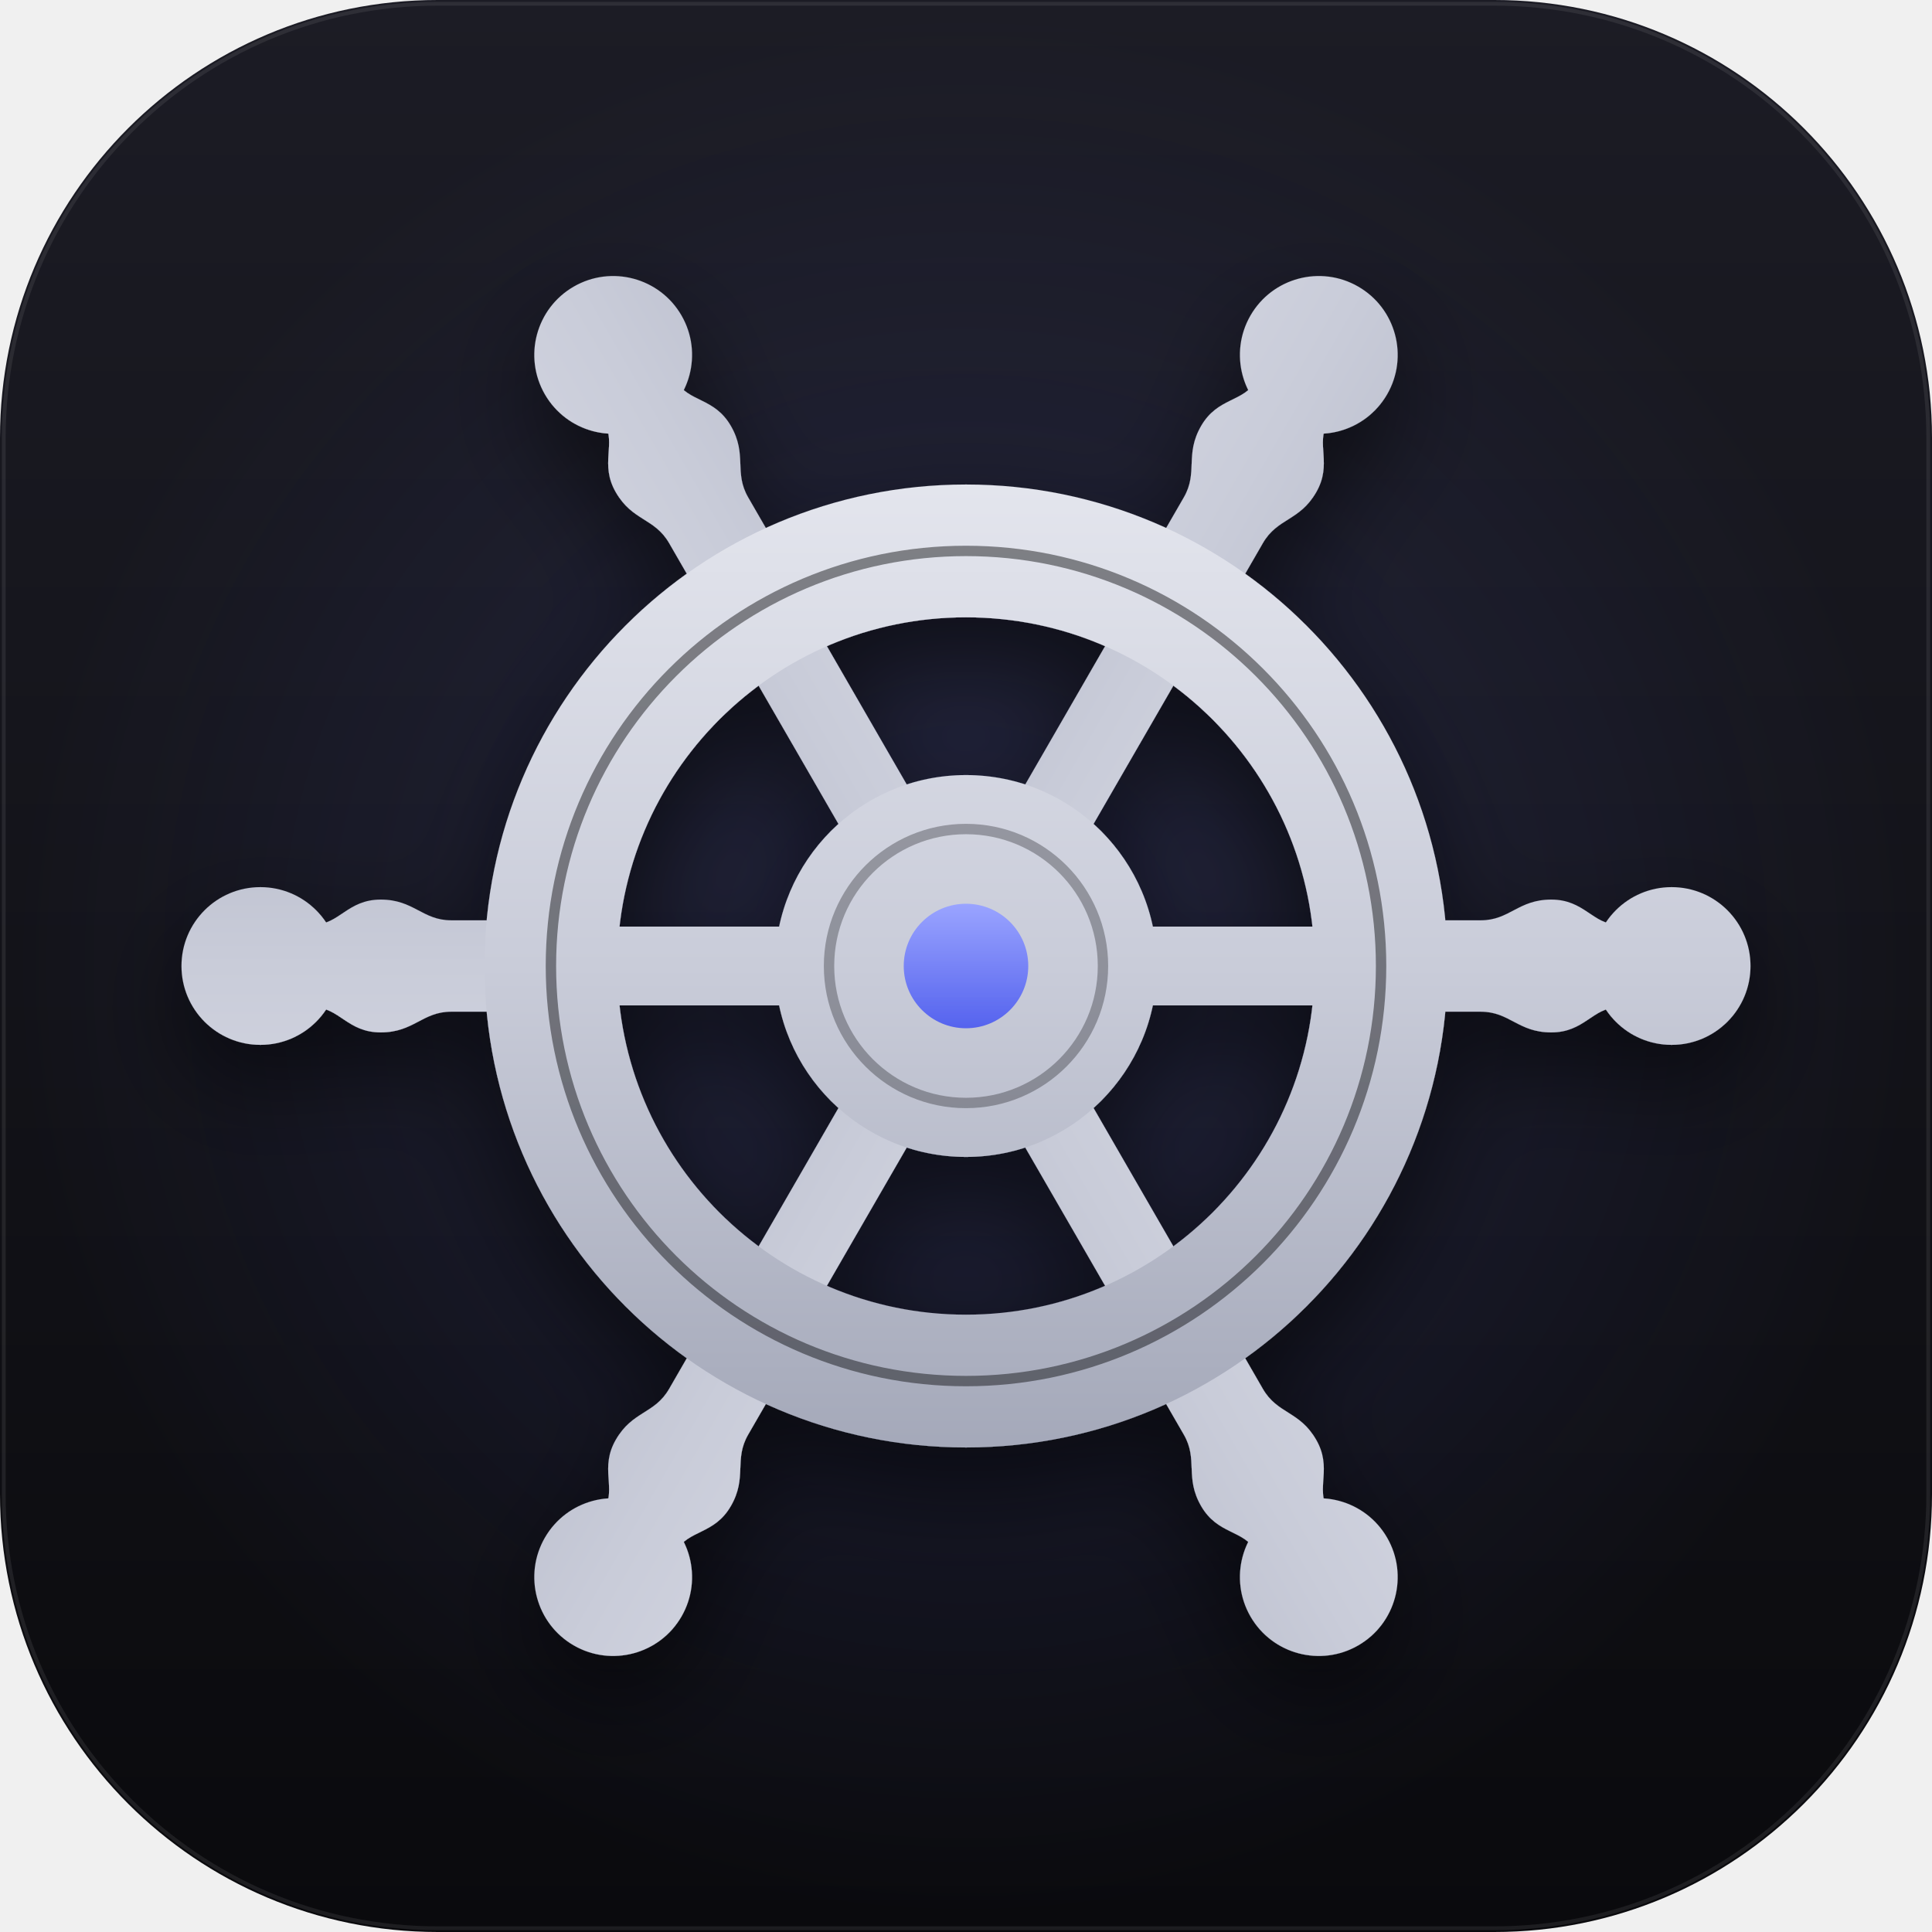
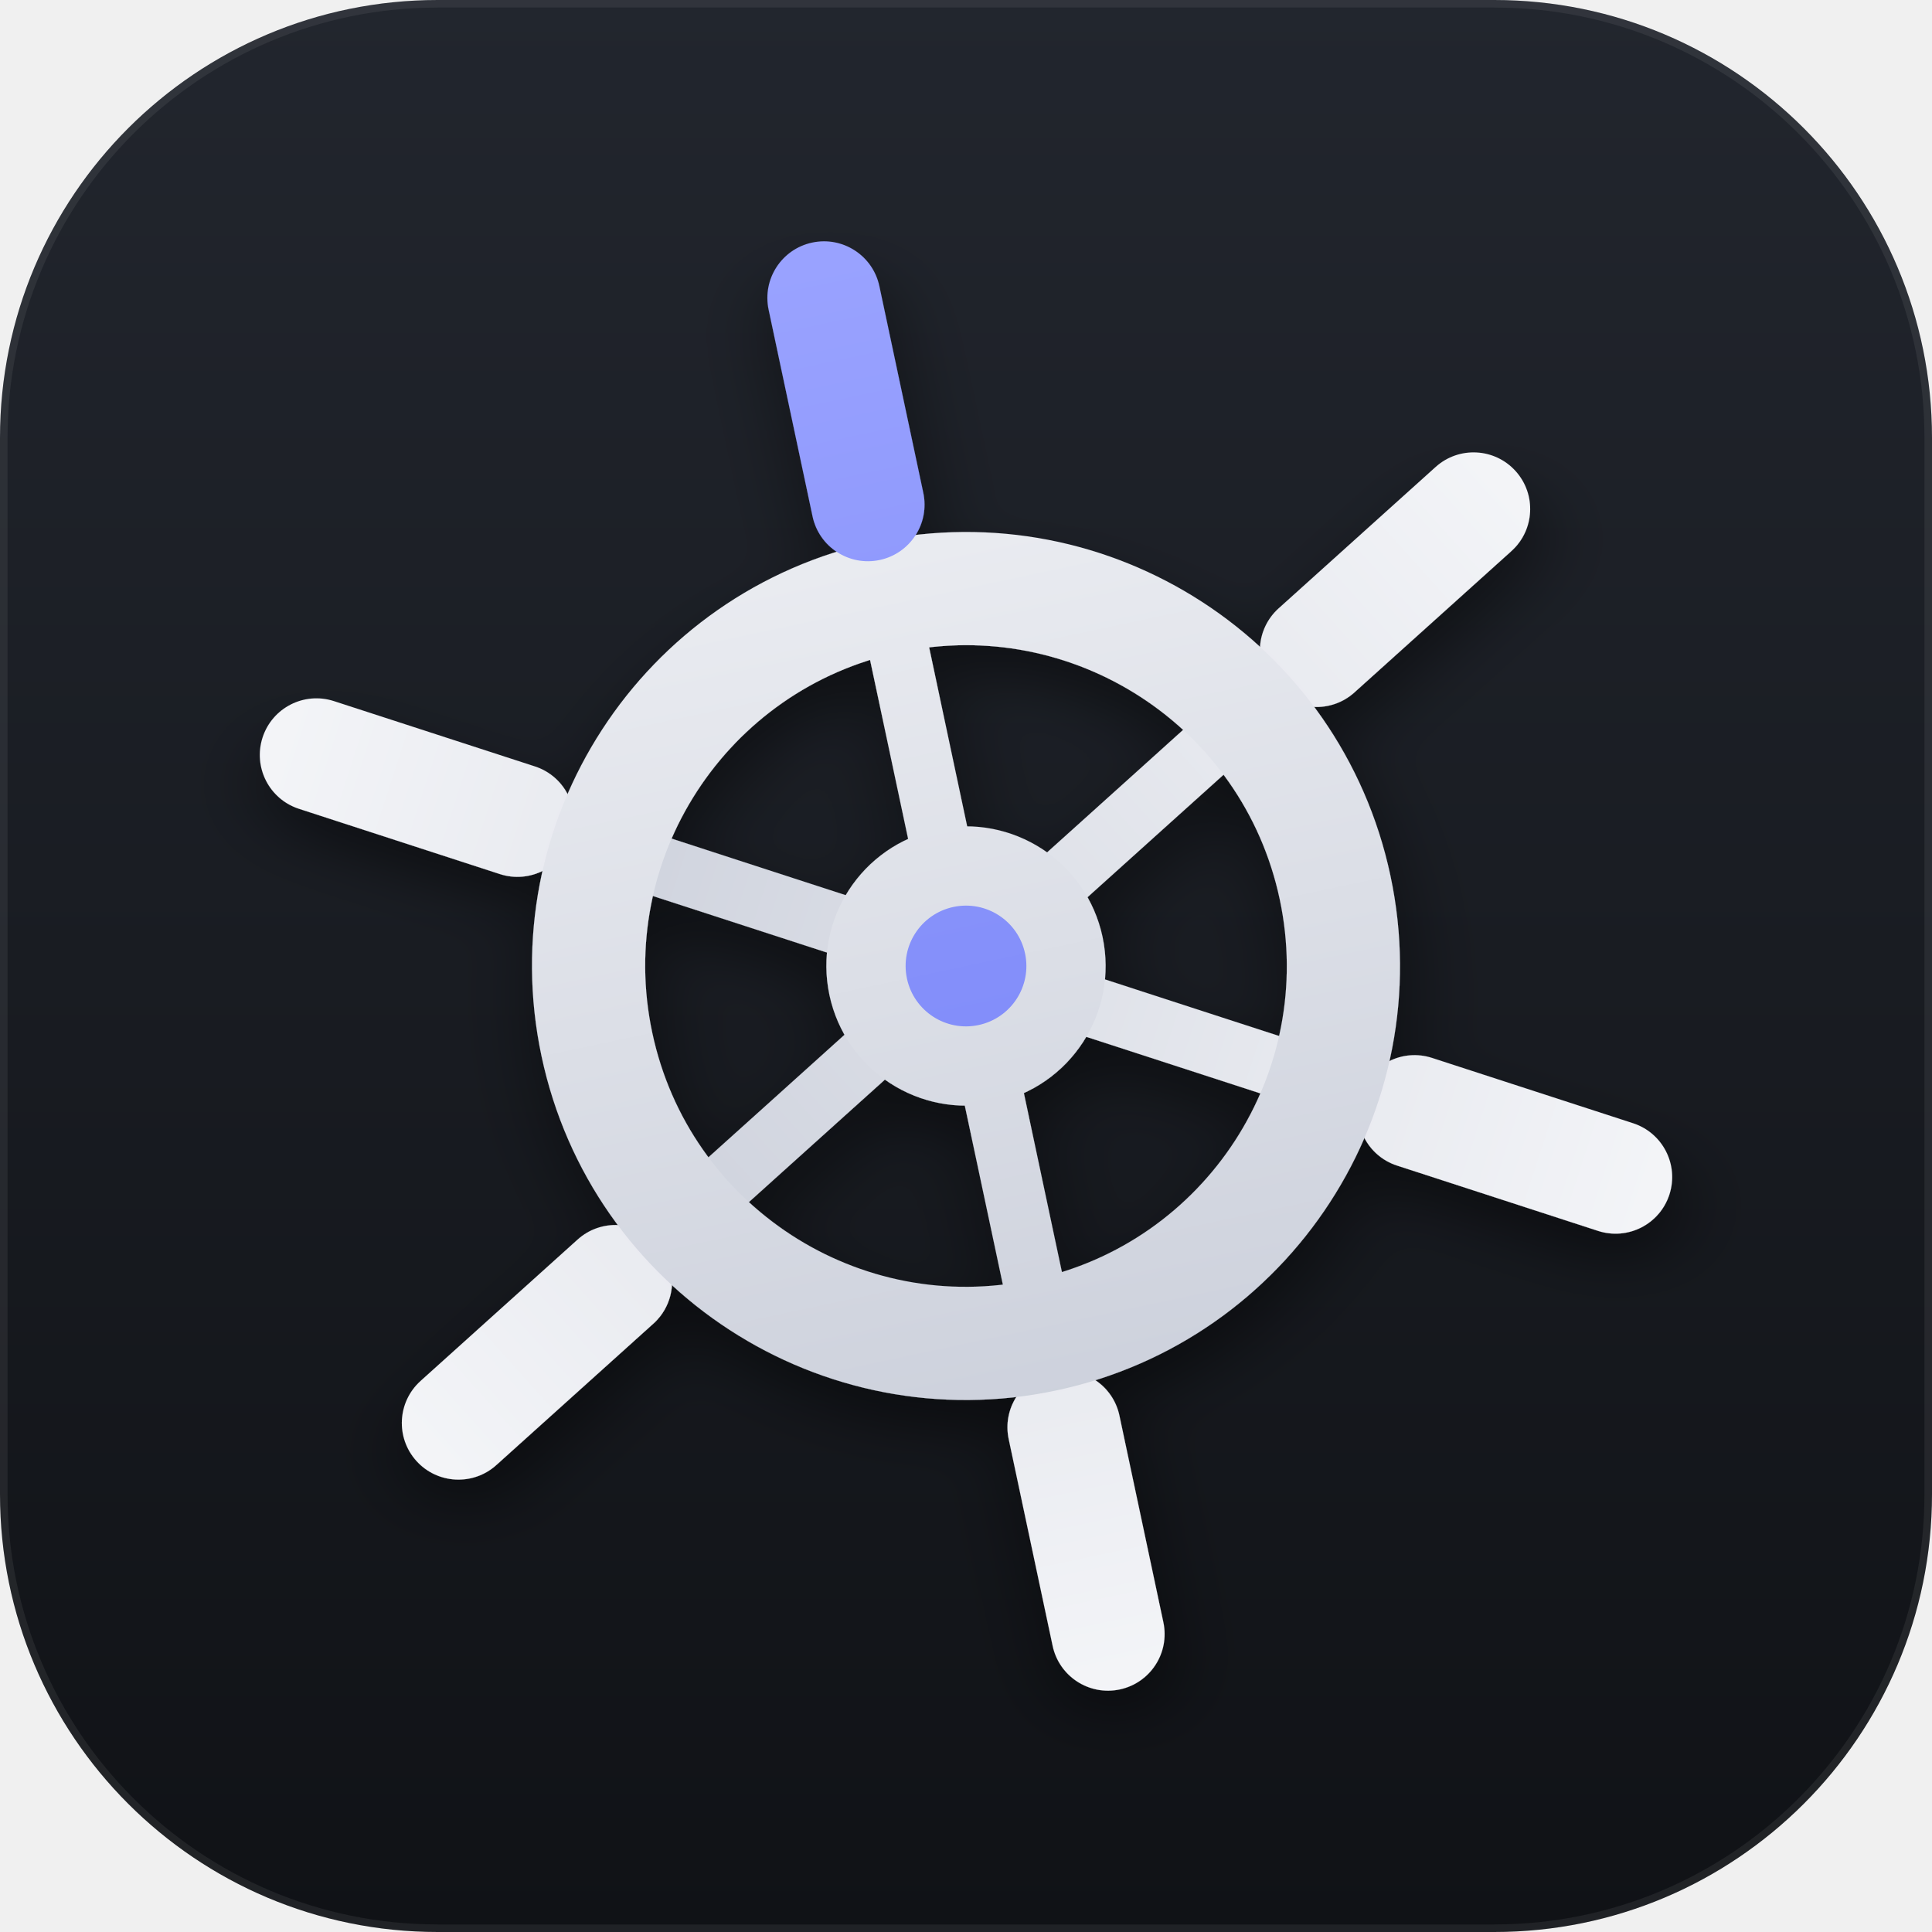
- <svg xmlns="http://www.w3.org/2000/svg" xmlns:xlink="http://www.w3.org/1999/xlink" viewBox="0 0 512 512" width="512" height="512">
+ <svg xmlns="http://www.w3.org/2000/svg" viewBox="0 0 512 512" width="512" height="512">
  <defs>
    <linearGradient id="bg" x1="0" y1="0" x2="0" y2="1">
-       <stop offset="0" stop-color="#1c1c25" />
-       <stop offset="1" stop-color="#0a0a0d" />
+       <stop offset="0" stop-color="#22262e" />
+       <stop offset="1" stop-color="#101216" />
    </linearGradient>
-     <radialGradient id="glow" cx="0" cy="0" r="230" gradientUnits="userSpaceOnUse">
-       <stop offset="0" stop-color="#6d7aff" stop-opacity=".16" />
-       <stop offset="1" stop-color="#6d7aff" stop-opacity="0" />
-     </radialGradient>
-     <linearGradient id="metal" x1="0" y1="-190" x2="0" y2="190" gradientUnits="userSpaceOnUse">
-       <stop offset="0" stop-color="#f4f5fa" />
-       <stop offset=".5" stop-color="#c9ccd9" />
-       <stop offset="1" stop-color="#8d92a5" />
+     <linearGradient id="silver" x1="0" y1="-200" x2="0" y2="200" gradientUnits="userSpaceOnUse">
+       <stop offset="0" stop-color="#f4f5f8" />
+       <stop offset="1" stop-color="#c3c8d5" />
    </linearGradient>
-     <linearGradient id="gem" x1="0" y1="-15" x2="0" y2="15" gradientUnits="userSpaceOnUse">
-       <stop offset="0" stop-color="#9aa4ff" />
-       <stop offset="1" stop-color="#5563ee" />
+     <linearGradient id="hub" x1="0" y1="-200" x2="0" y2="200" gradientUnits="userSpaceOnUse">
+       <stop offset="0" stop-color="#9aa3ff" />
+       <stop offset="1" stop-color="#6f7cf5" />
    </linearGradient>
-     <filter id="lift" x="-30%" y="-30%" width="160%" height="160%">
-       <feDropShadow dx="0" dy="10" stdDeviation="12" flood-color="#000" flood-opacity=".55" />
+     <filter id="lift" x="-20%" y="-20%" width="140%" height="140%">
+       <feDropShadow dx="0" dy="8" stdDeviation="9" flood-color="#000" flood-opacity=".45" />
    </filter>
-     <g id="handle">
-       <path d="M106 -11H124C131 -11 133 -16 141 -16S151 -10 157 -10V10C151 10 149 16 141 16S131 11 124 11H106Z" />
-       <circle cx="170" r="19" />
-     </g>
-     <rect id="spoke" x="-100" y="-9.5" width="200" height="19" rx="9.5" />
  </defs>
  <rect width="512" height="512" rx="116" fill="url(#bg)" />
-   <rect x="1" y="1" width="510" height="510" rx="115" fill="none" stroke="#fff" stroke-opacity=".08" />
-   <g transform="translate(256 256) scale(1.1)">
-     <circle r="230" fill="url(#glow)" />
-     <g filter="url(#lift)">
-       <g fill="url(#metal)">
-         <use xlink:href="#handle" />
-         <use xlink:href="#handle" transform="rotate(60)" />
-         <use xlink:href="#handle" transform="rotate(120)" />
-         <use xlink:href="#handle" transform="rotate(180)" />
-         <use xlink:href="#handle" transform="rotate(240)" />
-         <use xlink:href="#handle" transform="rotate(300)" />
-         <use xlink:href="#spoke" />
-         <use xlink:href="#spoke" transform="rotate(60)" />
-         <use xlink:href="#spoke" transform="rotate(120)" />
+   <rect x="1" y="1" width="510" height="510" rx="115" fill="none" stroke="#fff" stroke-opacity=".07" stroke-width="2" />
+   <g transform="translate(256 256) rotate(-12)" filter="url(#lift)">
+     <g fill="url(#silver)">
+       <g transform="rotate(60)">
+         <rect x="-15" y="-196" width="30" height="86" rx="15" />
      </g>
-       <circle r="100" fill="none" stroke="url(#metal)" stroke-width="32" />
-       <circle r="100" fill="none" stroke="#07070a" stroke-opacity=".45" stroke-width="2.5" />
-       <circle r="46" fill="url(#metal)" />
-       <circle r="33" fill="none" stroke="#07070a" stroke-opacity=".3" stroke-width="2.5" />
-       <circle r="15" fill="url(#gem)" />
+       <g transform="rotate(120)">
+         <rect x="-15" y="-196" width="30" height="86" rx="15" />
+       </g>
+       <g transform="rotate(180)">
+         <rect x="-15" y="-196" width="30" height="86" rx="15" />
+       </g>
+       <g transform="rotate(240)">
+         <rect x="-15" y="-196" width="30" height="86" rx="15" />
+       </g>
+       <g transform="rotate(300)">
+         <rect x="-15" y="-196" width="30" height="86" rx="15" />
+       </g>
+       <rect x="-8" y="-100" width="16" height="200" />
+       <rect x="-8" y="-100" width="16" height="200" transform="rotate(60)" />
+       <rect x="-8" y="-100" width="16" height="200" transform="rotate(120)" />
+       <circle r="37" />
+     </g>
+     <circle r="100" fill="none" stroke="url(#silver)" stroke-width="30" />
+     <g fill="url(#hub)">
+       <rect x="-15" y="-196" width="30" height="86" rx="15" />
+       <circle r="16" />
    </g>
  </g>
</svg>
